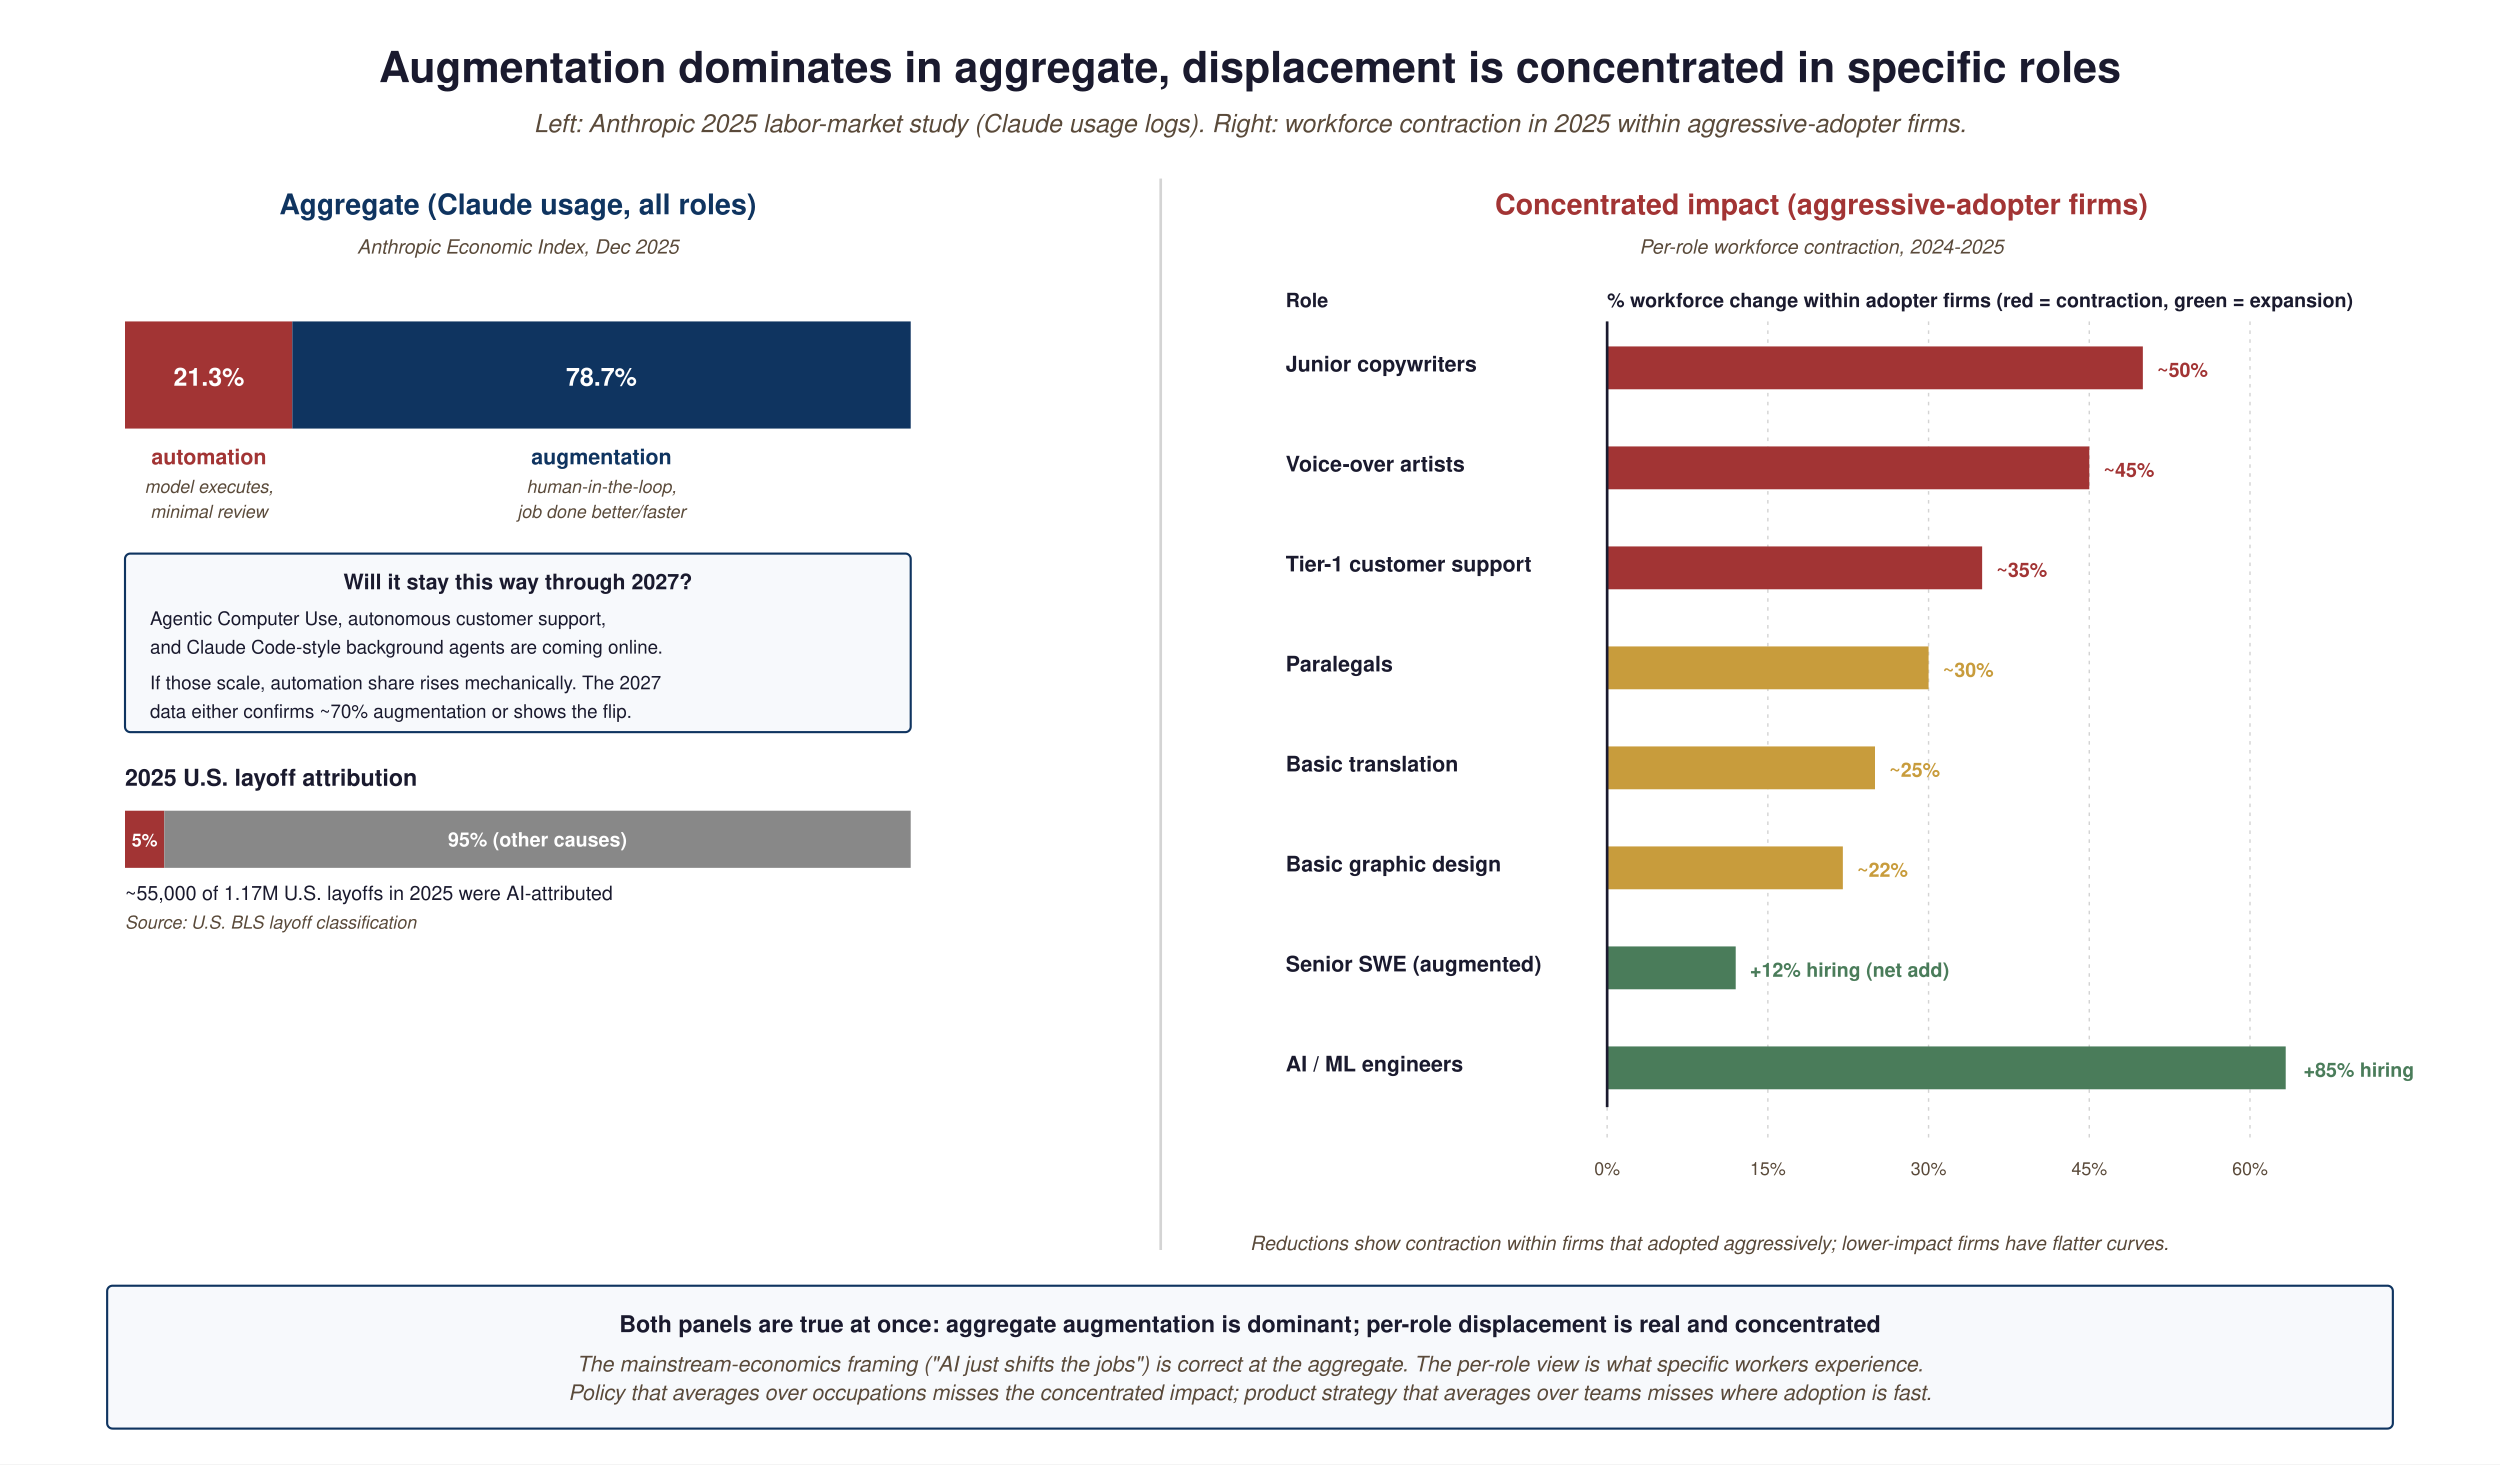
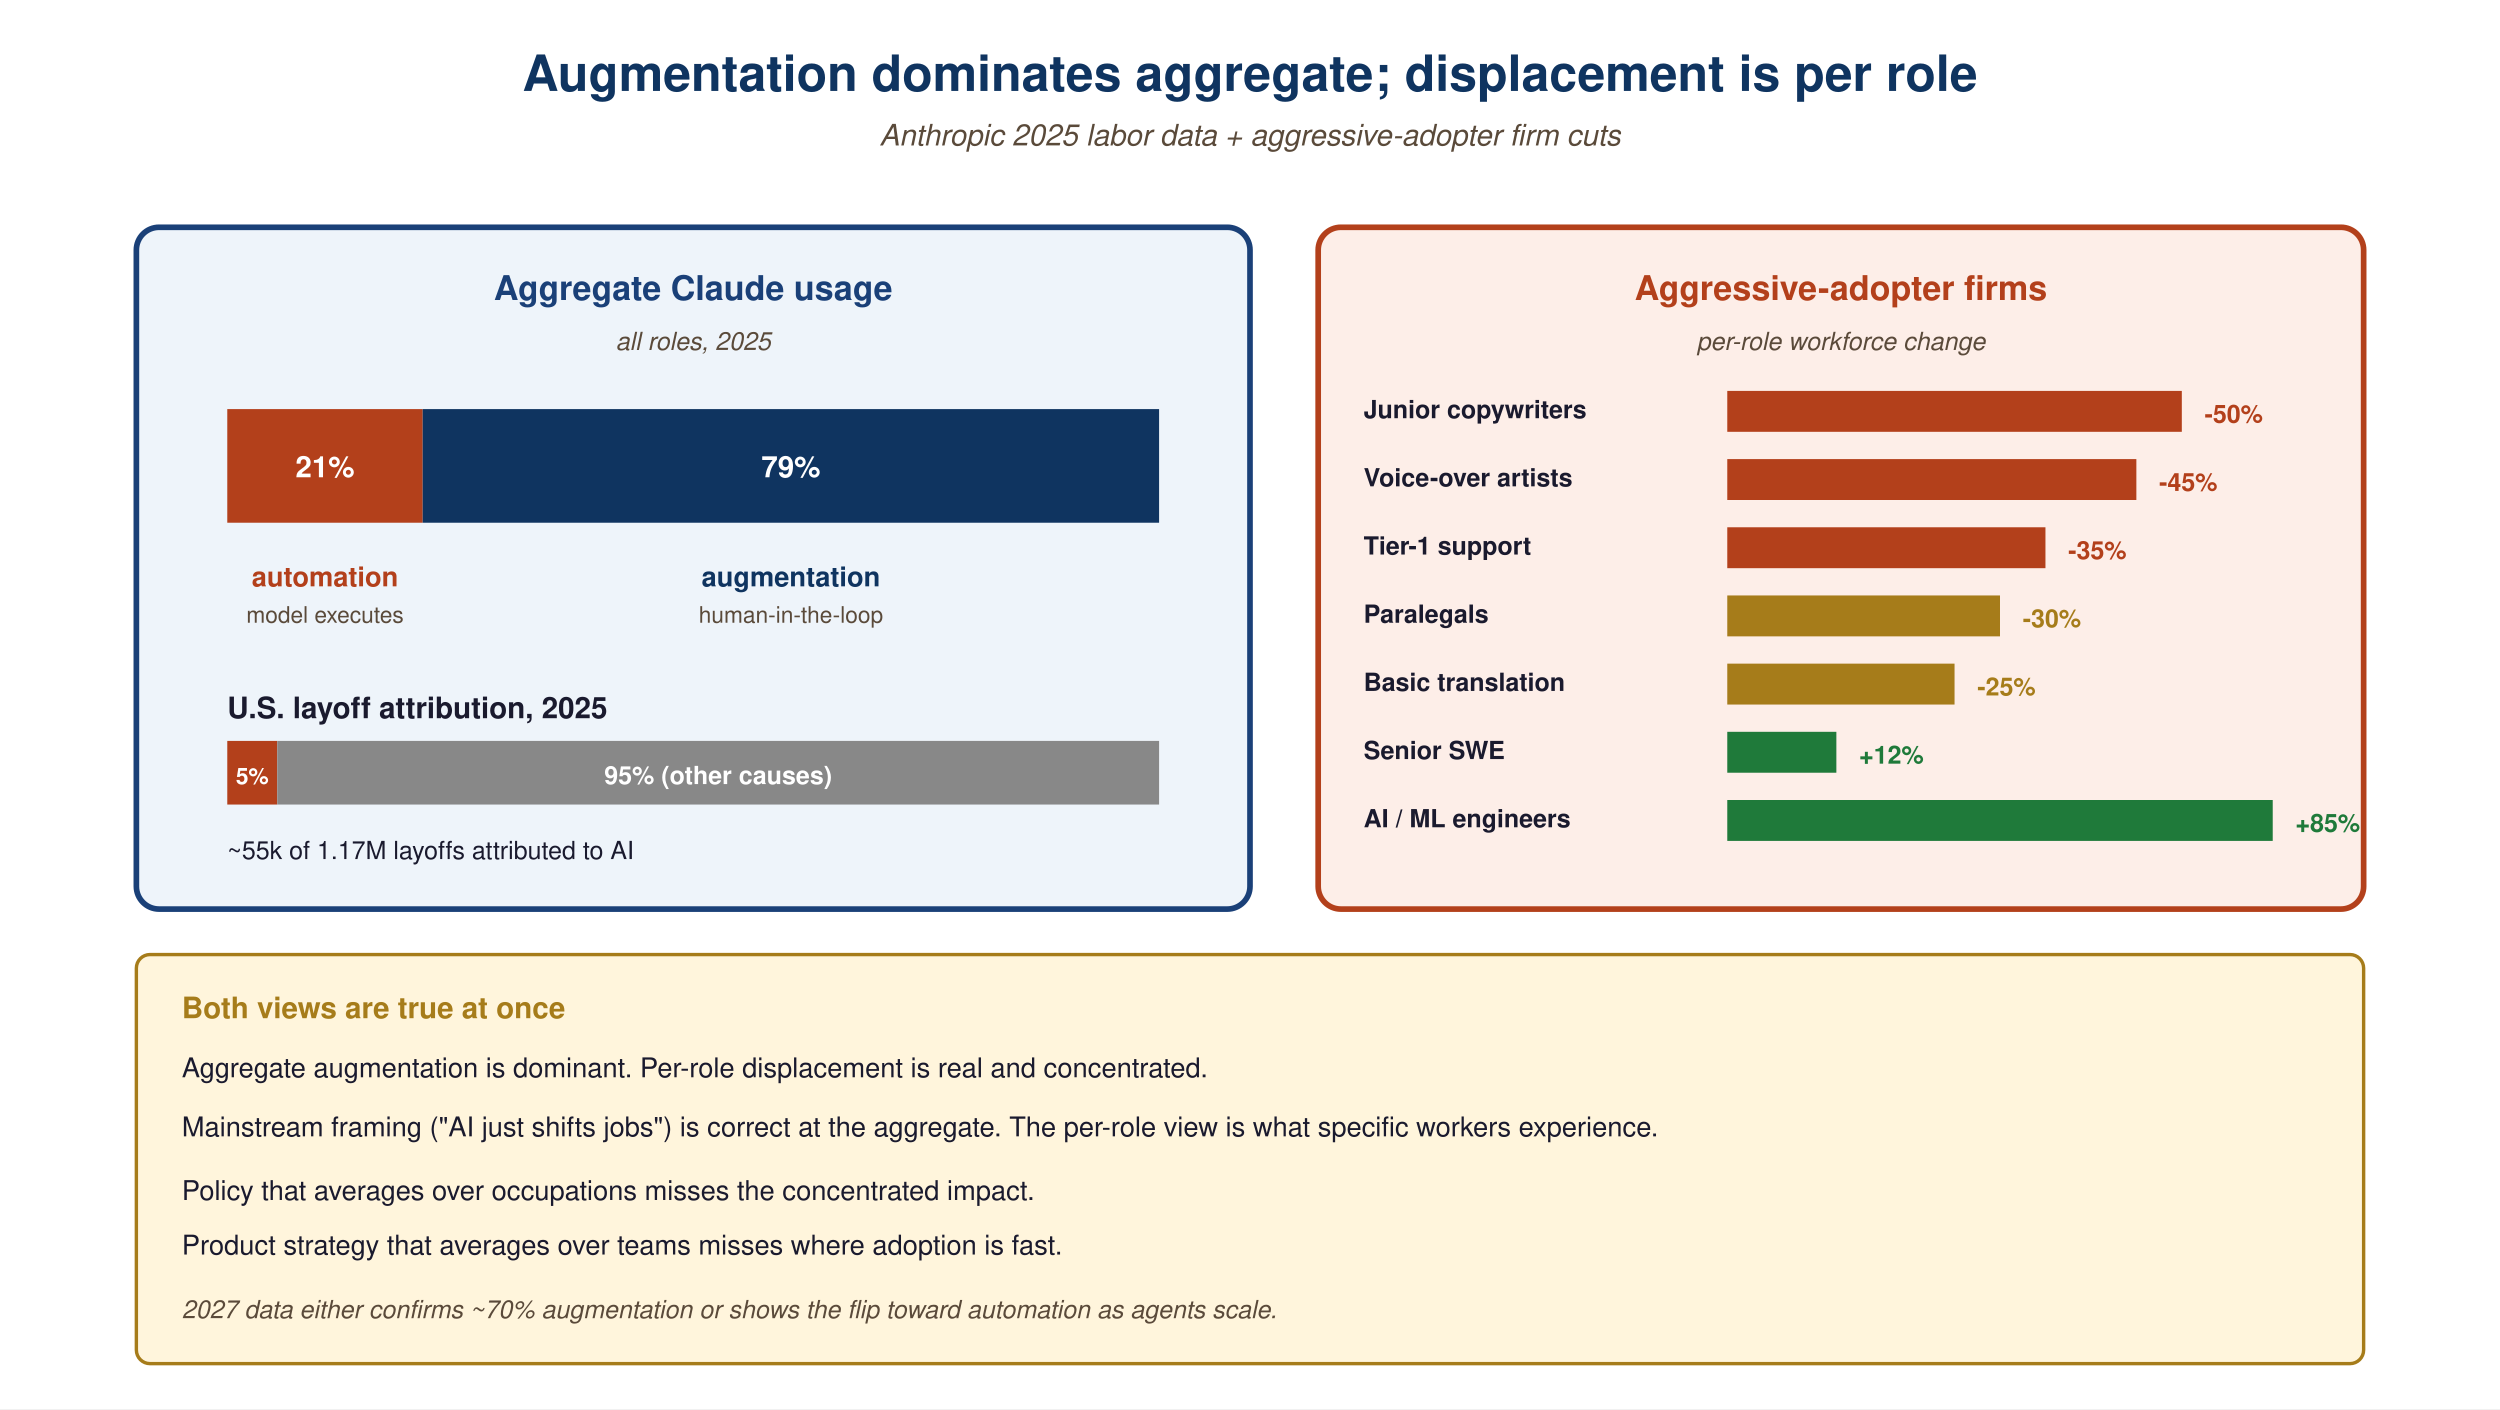
- <svg xmlns="http://www.w3.org/2000/svg" viewBox="0 0 1400 820" font-family="Helvetica, Arial, sans-serif">
-   <rect width="1400" height="820" fill="#ffffff" />
-   <text x="700" y="46" font-size="24" font-weight="700" text-anchor="middle" fill="#1a1a2e">Augmentation dominates in aggregate, displacement is concentrated in specific roles</text>
-   <text x="700" y="74" font-size="14" font-style="italic" text-anchor="middle" fill="#5a4a3a">Left: Anthropic 2025 labor-market study (Claude usage logs). Right: workforce contraction in 2025 within aggressive-adopter firms.</text>
-   <g transform="translate(0, 0)">
-     <text x="290" y="120" font-size="16" font-weight="700" text-anchor="middle" fill="#0f3460">Aggregate (Claude usage, all roles)</text>
-     <text x="290" y="142" font-size="11" font-style="italic" text-anchor="middle" fill="#5a4a3a">Anthropic Economic Index, Dec 2025</text>
-     <g transform="translate(70, 180)">
-       <rect x="0" y="0" width="93.7" height="60" fill="#a23434" />
-       <text x="47" y="36" font-size="14" font-weight="700" text-anchor="middle" fill="#ffffff">21.3%</text>
-       <text x="47" y="80" font-size="12" font-weight="700" text-anchor="middle" fill="#a23434">automation</text>
-       <text x="47" y="96" font-size="10" font-style="italic" text-anchor="middle" fill="#5a4a3a">model executes,</text>
-       <text x="47" y="110" font-size="10" font-style="italic" text-anchor="middle" fill="#5a4a3a">minimal review</text>
-       <rect x="93.7" y="0" width="346.3" height="60" fill="#0f3460" />
-       <text x="266.8" y="36" font-size="14" font-weight="700" text-anchor="middle" fill="#ffffff">78.7%</text>
-       <text x="266.8" y="80" font-size="12" font-weight="700" text-anchor="middle" fill="#0f3460">augmentation</text>
-       <text x="266.8" y="96" font-size="10" font-style="italic" text-anchor="middle" fill="#5a4a3a">human-in-the-loop,</text>
-       <text x="266.8" y="110" font-size="10" font-style="italic" text-anchor="middle" fill="#5a4a3a">job done better/faster</text>
-     </g>
-     <g transform="translate(70, 310)">
-       <rect x="0" y="0" width="440" height="100" fill="#f7f9fc" stroke="#0f3460" stroke-width="1.2" rx="3" />
-       <text x="220" y="20" font-size="12" font-weight="700" text-anchor="middle" fill="#1a1a2e">Will it stay this way through 2027?</text>
-       <text x="14" y="40" font-size="10.5" fill="#1a1a2e">Agentic Computer Use, autonomous customer support,</text>
-       <text x="14" y="56" font-size="10.5" fill="#1a1a2e">and Claude Code-style background agents are coming online.</text>
-       <text x="14" y="76" font-size="10.5" fill="#1a1a2e">If those scale, automation share rises mechanically. The 2027</text>
-       <text x="14" y="92" font-size="10.5" fill="#1a1a2e">data either confirms ~70% augmentation or shows the flip.</text>
-     </g>
-     <g transform="translate(70, 440)">
-       <text x="0" y="0" font-size="13" font-weight="700" fill="#1a1a2e">2025 U.S. layoff attribution</text>
-       <rect x="0" y="14" width="22" height="32" fill="#a23434" />
-       <rect x="22" y="14" width="418" height="32" fill="#888" />
-       <text x="11" y="34" font-size="10" font-weight="700" text-anchor="middle" fill="#ffffff">5%</text>
-       <text x="231" y="34" font-size="11" font-weight="700" text-anchor="middle" fill="#ffffff">95% (other causes)</text>
-       <text x="0" y="64" font-size="11" fill="#1a1a2e">~55,000 of 1.17M U.S. layoffs in 2025 were AI-attributed</text>
-       <text x="0" y="80" font-size="10" font-style="italic" fill="#5a4a3a">Source: U.S. BLS layoff classification</text>
-     </g>
+ <svg xmlns="http://www.w3.org/2000/svg" viewBox="0 0 1100 620" font-family="Helvetica, Arial, sans-serif">
+   <rect width="1100" height="620" fill="#ffffff" />
+   <text x="550" y="40" font-size="22" font-weight="700" text-anchor="middle" fill="#0f3460">Augmentation dominates aggregate; displacement is per role</text>
+   <text x="550" y="64" font-size="13" font-style="italic" text-anchor="middle" fill="#5a4a3a">Anthropic 2025 labor data + aggressive-adopter firm cuts</text>
+   <g transform="translate(60, 100)">
+     <rect width="490" height="300" rx="10" fill="#eef4fa" stroke="#1a4078" stroke-width="2.5" />
+     <text x="245" y="32" font-size="15" font-weight="700" text-anchor="middle" fill="#1a4078">Aggregate Claude usage</text>
+     <text x="245" y="54" font-size="11" font-style="italic" text-anchor="middle" fill="#5a4a3a">all roles, 2025</text>
+     <rect x="40" y="80" width="86" height="50" fill="#b3401b" />
+     <text x="83" y="110" font-size="13" font-weight="700" text-anchor="middle" fill="#ffffff">21%</text>
+     <rect x="126" y="80" width="324" height="50" fill="#0f3460" />
+     <text x="288" y="110" font-size="13" font-weight="700" text-anchor="middle" fill="#ffffff">79%</text>
+     <text x="83" y="158" font-size="12" font-weight="700" text-anchor="middle" fill="#b3401b">automation</text>
+     <text x="83" y="174" font-size="10" text-anchor="middle" fill="#5a4a3a">model executes</text>
+     <text x="288" y="158" font-size="12" font-weight="700" text-anchor="middle" fill="#0f3460">augmentation</text>
+     <text x="288" y="174" font-size="10" text-anchor="middle" fill="#5a4a3a">human-in-the-loop</text>
+     <text x="40" y="216" font-size="13" font-weight="700" fill="#1a1a2e">U.S. layoff attribution, 2025</text>
+     <rect x="40" y="226" width="22" height="28" fill="#b3401b" />
+     <rect x="62" y="226" width="388" height="28" fill="#888" />
+     <text x="51" y="245" font-size="10" font-weight="700" text-anchor="middle" fill="#ffffff">5%</text>
+     <text x="256" y="245" font-size="11" font-weight="700" text-anchor="middle" fill="#ffffff">95% (other causes)</text>
+     <text x="40" y="278" font-size="11" fill="#1a1a2e">~55k of 1.17M layoffs attributed to AI</text>
  </g>
-   <line x1="650" y1="100" x2="650" y2="700" stroke="#d4d4d4" stroke-width="1.5" />
-   <g transform="translate(0, 0)">
-     <text x="1020" y="120" font-size="16" font-weight="700" text-anchor="middle" fill="#a23434">Concentrated impact (aggressive-adopter firms)</text>
-     <text x="1020" y="142" font-size="11" font-style="italic" text-anchor="middle" fill="#5a4a3a">Per-role workforce contraction, 2024-2025</text>
-     <text x="720" y="172" font-size="11" font-weight="700" fill="#1a1a2e">Role</text>
-     <text x="900" y="172" font-size="11" font-weight="700" fill="#1a1a2e">% workforce change within adopter firms (red = contraction, green = expansion)</text>
-     <g stroke="#d4d4d4" stroke-width="0.8" stroke-dasharray="2,3">
-       <line x1="900" y1="180" x2="900" y2="640" />
-       <line x1="990" y1="180" x2="990" y2="640" />
-       <line x1="1080" y1="180" x2="1080" y2="640" />
-       <line x1="1170" y1="180" x2="1170" y2="640" />
-       <line x1="1260" y1="180" x2="1260" y2="640" />
-     </g>
-     <g font-size="10" fill="#5a4a3a" text-anchor="middle">
-       <text x="900" y="658">0%</text>
-       <text x="990" y="658">15%</text>
-       <text x="1080" y="658">30%</text>
-       <text x="1170" y="658">45%</text>
-       <text x="1260" y="658">60%</text>
-     </g>
-     <text x="720" y="208" font-size="12" font-weight="600" fill="#1a1a2e">Junior copywriters</text>
-     <rect x="900" y="194" width="300" height="24" fill="#a23434" />
-     <text x="1208" y="211" font-size="11" font-weight="700" fill="#a23434">~50%</text>
-     <text x="720" y="264" font-size="12" font-weight="600" fill="#1a1a2e">Voice-over artists</text>
-     <rect x="900" y="250" width="270" height="24" fill="#a23434" />
-     <text x="1178" y="267" font-size="11" font-weight="700" fill="#a23434">~45%</text>
-     <text x="720" y="320" font-size="12" font-weight="600" fill="#1a1a2e">Tier-1 customer support</text>
-     <rect x="900" y="306" width="210" height="24" fill="#a23434" />
-     <text x="1118" y="323" font-size="11" font-weight="700" fill="#a23434">~35%</text>
-     <text x="720" y="376" font-size="12" font-weight="600" fill="#1a1a2e">Paralegals</text>
-     <rect x="900" y="362" width="180" height="24" fill="#c89c3c" />
-     <text x="1088" y="379" font-size="11" font-weight="700" fill="#c89c3c">~30%</text>
-     <text x="720" y="432" font-size="12" font-weight="600" fill="#1a1a2e">Basic translation</text>
-     <rect x="900" y="418" width="150" height="24" fill="#c89c3c" />
-     <text x="1058" y="435" font-size="11" font-weight="700" fill="#c89c3c">~25%</text>
-     <text x="720" y="488" font-size="12" font-weight="600" fill="#1a1a2e">Basic graphic design</text>
-     <rect x="900" y="474" width="132" height="24" fill="#c89c3c" />
-     <text x="1040" y="491" font-size="11" font-weight="700" fill="#c89c3c">~22%</text>
-     <text x="720" y="544" font-size="12" font-weight="600" fill="#1a1a2e">Senior SWE (augmented)</text>
-     <rect x="900" y="530" width="72" height="24" fill="#4a7c5a" />
-     <text x="980" y="547" font-size="11" font-weight="700" fill="#4a7c5a">+12% hiring (net add)</text>
-     <text x="720" y="600" font-size="12" font-weight="600" fill="#1a1a2e">AI / ML engineers</text>
-     <rect x="900" y="586" width="380" height="24" fill="#4a7c5a" />
-     <text x="1290" y="603" font-size="11" font-weight="700" fill="#4a7c5a">+85% hiring</text>
-     <line x1="900" y1="180" x2="900" y2="620" stroke="#1a1a2e" stroke-width="1.5" />
-     <text x="700" y="700" font-size="11" font-style="italic" fill="#5a4a3a">Reductions show contraction within firms that adopted aggressively; lower-impact firms have flatter curves.</text>
+   <g transform="translate(580, 100)">
+     <rect width="460" height="300" rx="10" fill="#fdeee8" stroke="#b3401b" stroke-width="2.5" />
+     <text x="230" y="32" font-size="15" font-weight="700" text-anchor="middle" fill="#b3401b">Aggressive-adopter firms</text>
+     <text x="230" y="54" font-size="11" font-style="italic" text-anchor="middle" fill="#5a4a3a">per-role workforce change</text>
+     <text x="20" y="84" font-size="11" font-weight="700" fill="#1a1a2e">Junior copywriters</text>
+     <rect x="180" y="72" width="200" height="18" fill="#b3401b" />
+     <text x="390" y="86" font-size="11" font-weight="700" fill="#b3401b">-50%</text>
+     <text x="20" y="114" font-size="11" font-weight="700" fill="#1a1a2e">Voice-over artists</text>
+     <rect x="180" y="102" width="180" height="18" fill="#b3401b" />
+     <text x="370" y="116" font-size="11" font-weight="700" fill="#b3401b">-45%</text>
+     <text x="20" y="144" font-size="11" font-weight="700" fill="#1a1a2e">Tier-1 support</text>
+     <rect x="180" y="132" width="140" height="18" fill="#b3401b" />
+     <text x="330" y="146" font-size="11" font-weight="700" fill="#b3401b">-35%</text>
+     <text x="20" y="174" font-size="11" font-weight="700" fill="#1a1a2e">Paralegals</text>
+     <rect x="180" y="162" width="120" height="18" fill="#a67c1a" />
+     <text x="310" y="176" font-size="11" font-weight="700" fill="#a67c1a">-30%</text>
+     <text x="20" y="204" font-size="11" font-weight="700" fill="#1a1a2e">Basic translation</text>
+     <rect x="180" y="192" width="100" height="18" fill="#a67c1a" />
+     <text x="290" y="206" font-size="11" font-weight="700" fill="#a67c1a">-25%</text>
+     <text x="20" y="234" font-size="11" font-weight="700" fill="#1a1a2e">Senior SWE</text>
+     <rect x="180" y="222" width="48" height="18" fill="#1f7a3a" />
+     <text x="238" y="236" font-size="11" font-weight="700" fill="#1f7a3a">+12%</text>
+     <text x="20" y="264" font-size="11" font-weight="700" fill="#1a1a2e">AI / ML engineers</text>
+     <rect x="180" y="252" width="240" height="18" fill="#1f7a3a" />
+     <text x="430" y="266" font-size="11" font-weight="700" fill="#1f7a3a">+85%</text>
  </g>
-   <rect x="60" y="720" width="1280" height="80" fill="#f7f9fc" stroke="#0f3460" stroke-width="1.2" rx="3" />
-   <text x="700" y="746" font-size="13" font-weight="700" text-anchor="middle" fill="#1a1a2e">Both panels are true at once: aggregate augmentation is dominant; per-role displacement is real and concentrated</text>
-   <text x="700" y="768" font-size="12" font-style="italic" text-anchor="middle" fill="#5a4a3a">The mainstream-economics framing ("AI just shifts the jobs") is correct at the aggregate. The per-role view is what specific workers experience.</text>
-   <text x="700" y="784" font-size="12" font-style="italic" text-anchor="middle" fill="#5a4a3a">Policy that averages over occupations misses the concentrated impact; product strategy that averages over teams misses where adoption is fast.</text>
+   <g transform="translate(60, 420)">
+     <rect width="980" height="180" rx="6" fill="#fff5dc" stroke="#a67c1a" stroke-width="1.5" />
+     <text x="20" y="28" font-size="13" font-weight="700" fill="#a67c1a">Both views are true at once</text>
+     <text x="20" y="54" font-size="12" fill="#1a1a2e">Aggregate augmentation is dominant. Per-role displacement is real and concentrated.</text>
+     <text x="20" y="80" font-size="12" fill="#1a1a2e">Mainstream framing ("AI just shifts jobs") is correct at the aggregate. The per-role view is what specific workers experience.</text>
+     <text x="20" y="108" font-size="12" fill="#1a1a2e">Policy that averages over occupations misses the concentrated impact.</text>
+     <text x="20" y="132" font-size="12" fill="#1a1a2e">Product strategy that averages over teams misses where adoption is fast.</text>
+     <text x="20" y="160" font-size="11" font-style="italic" fill="#5a4a3a">2027 data either confirms ~70% augmentation or shows the flip toward automation as agents scale.</text>
+   </g>
</svg>
